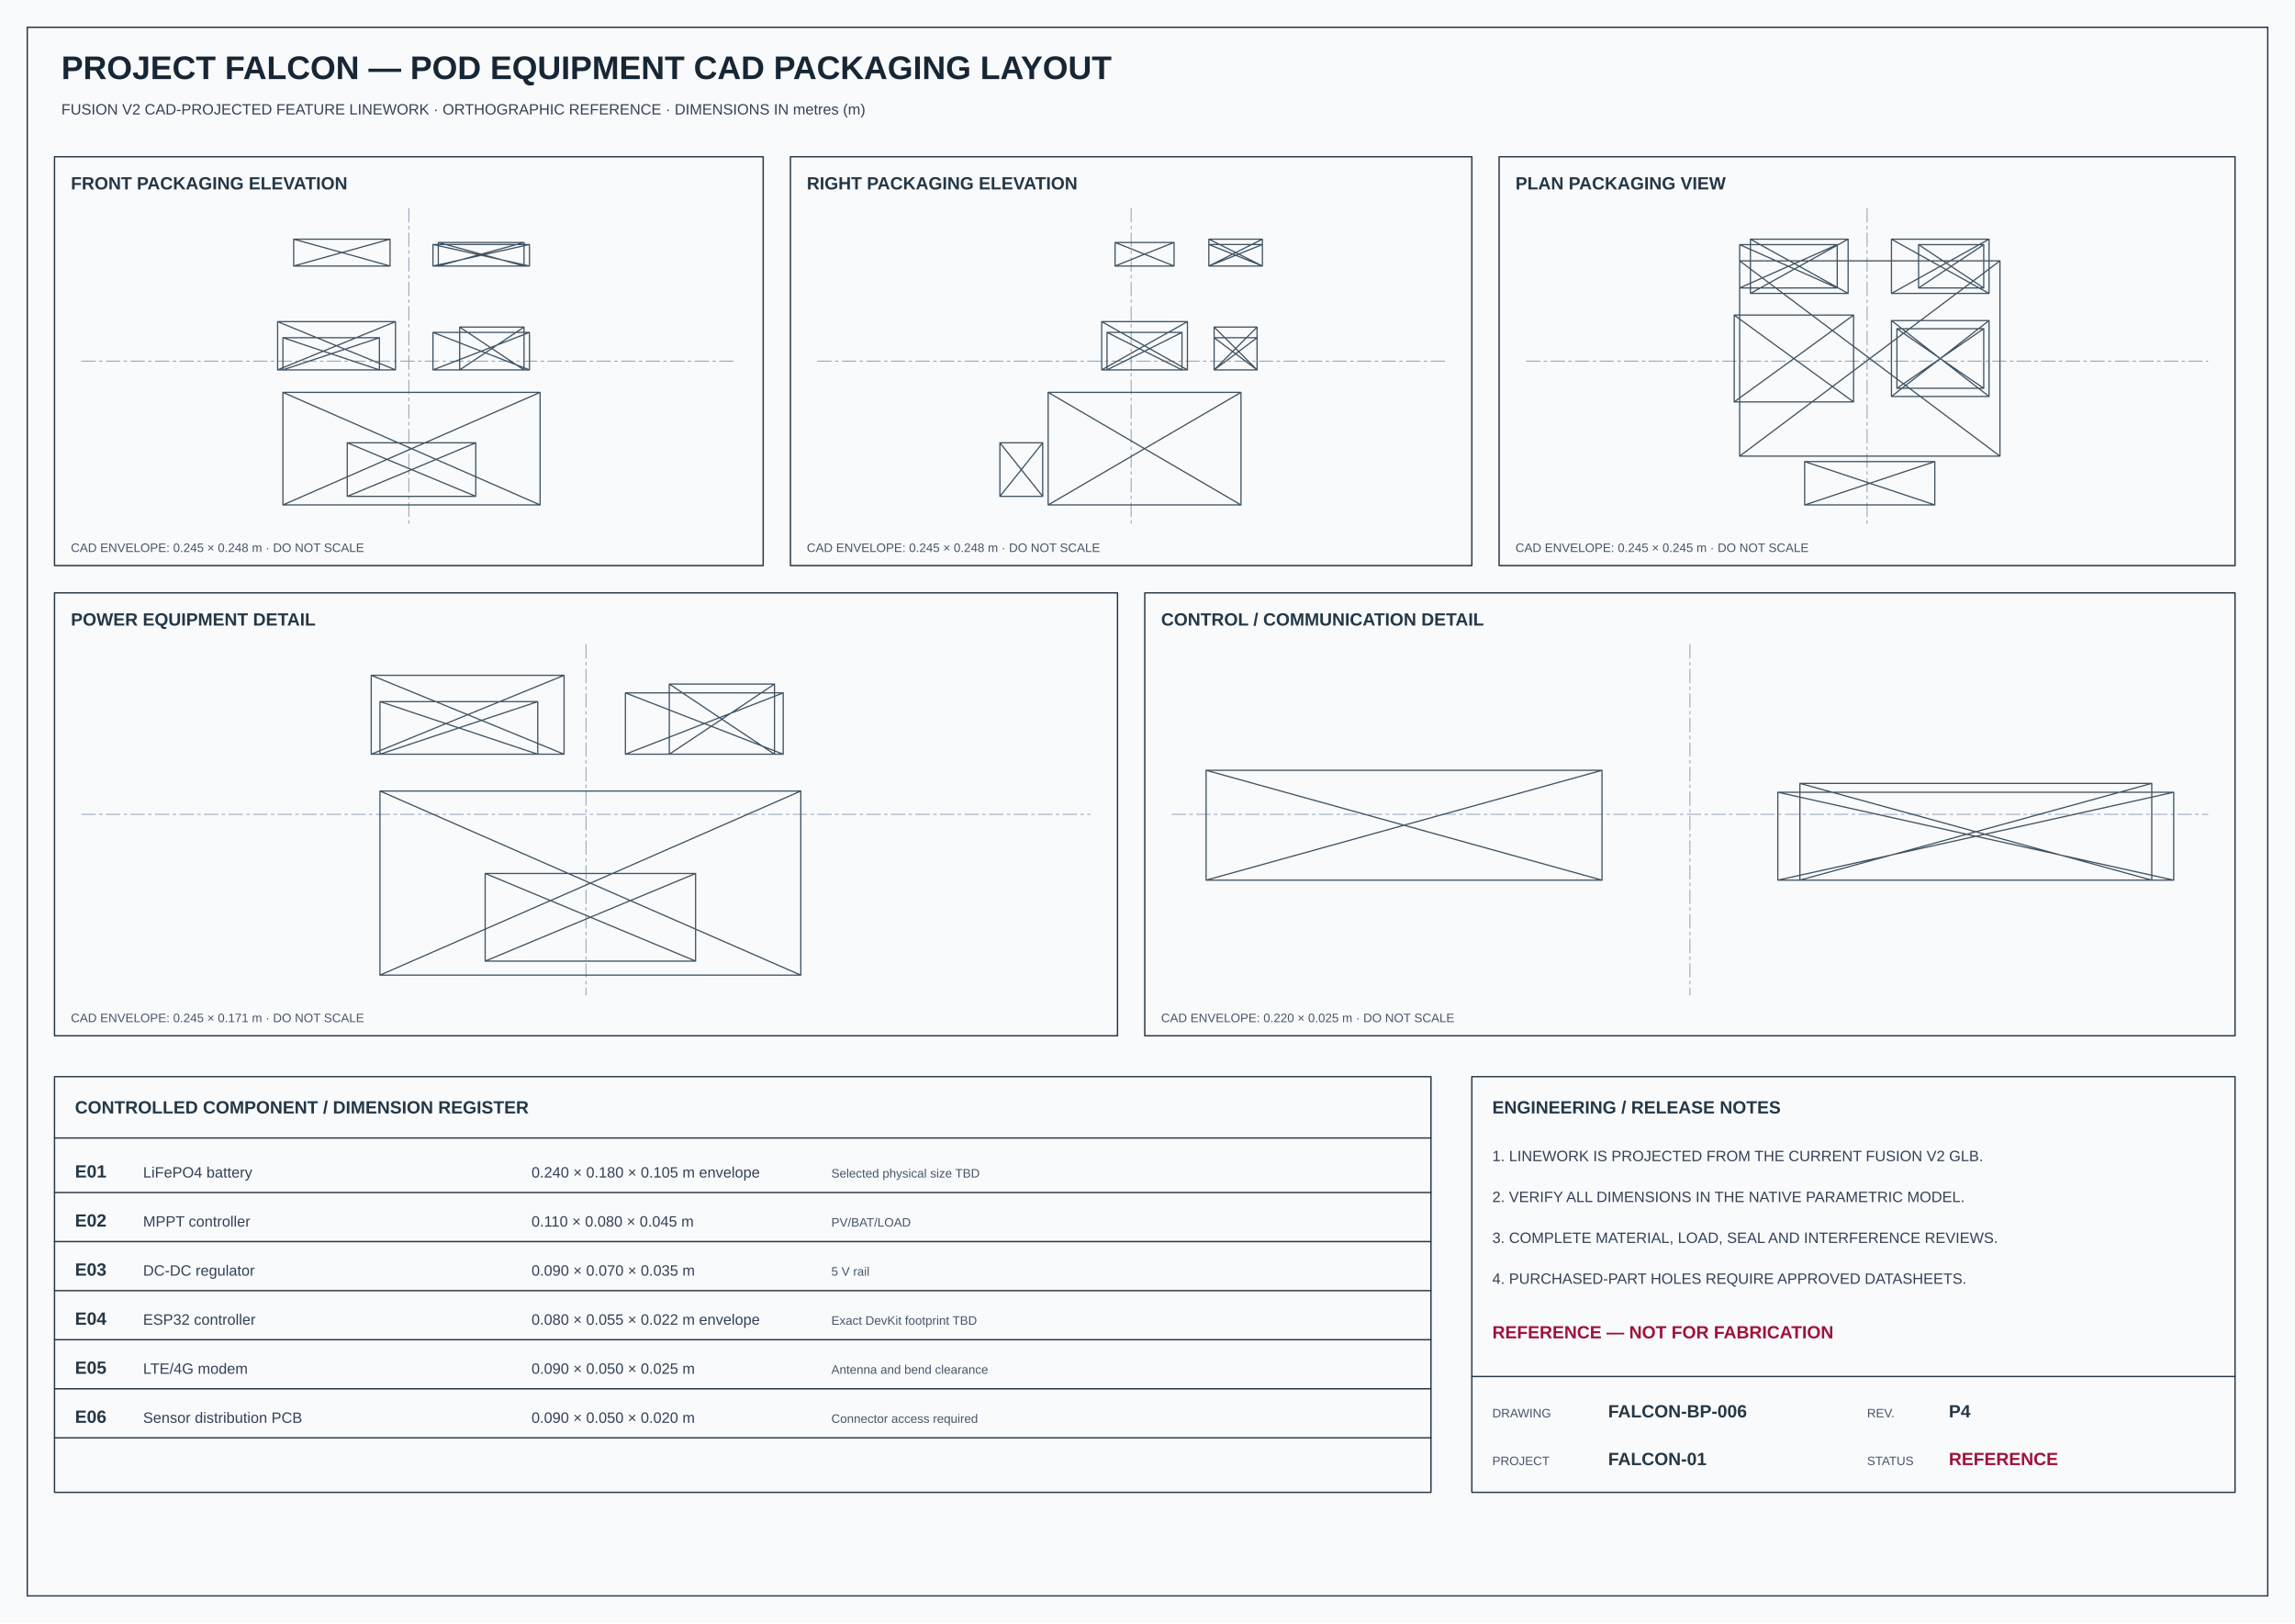
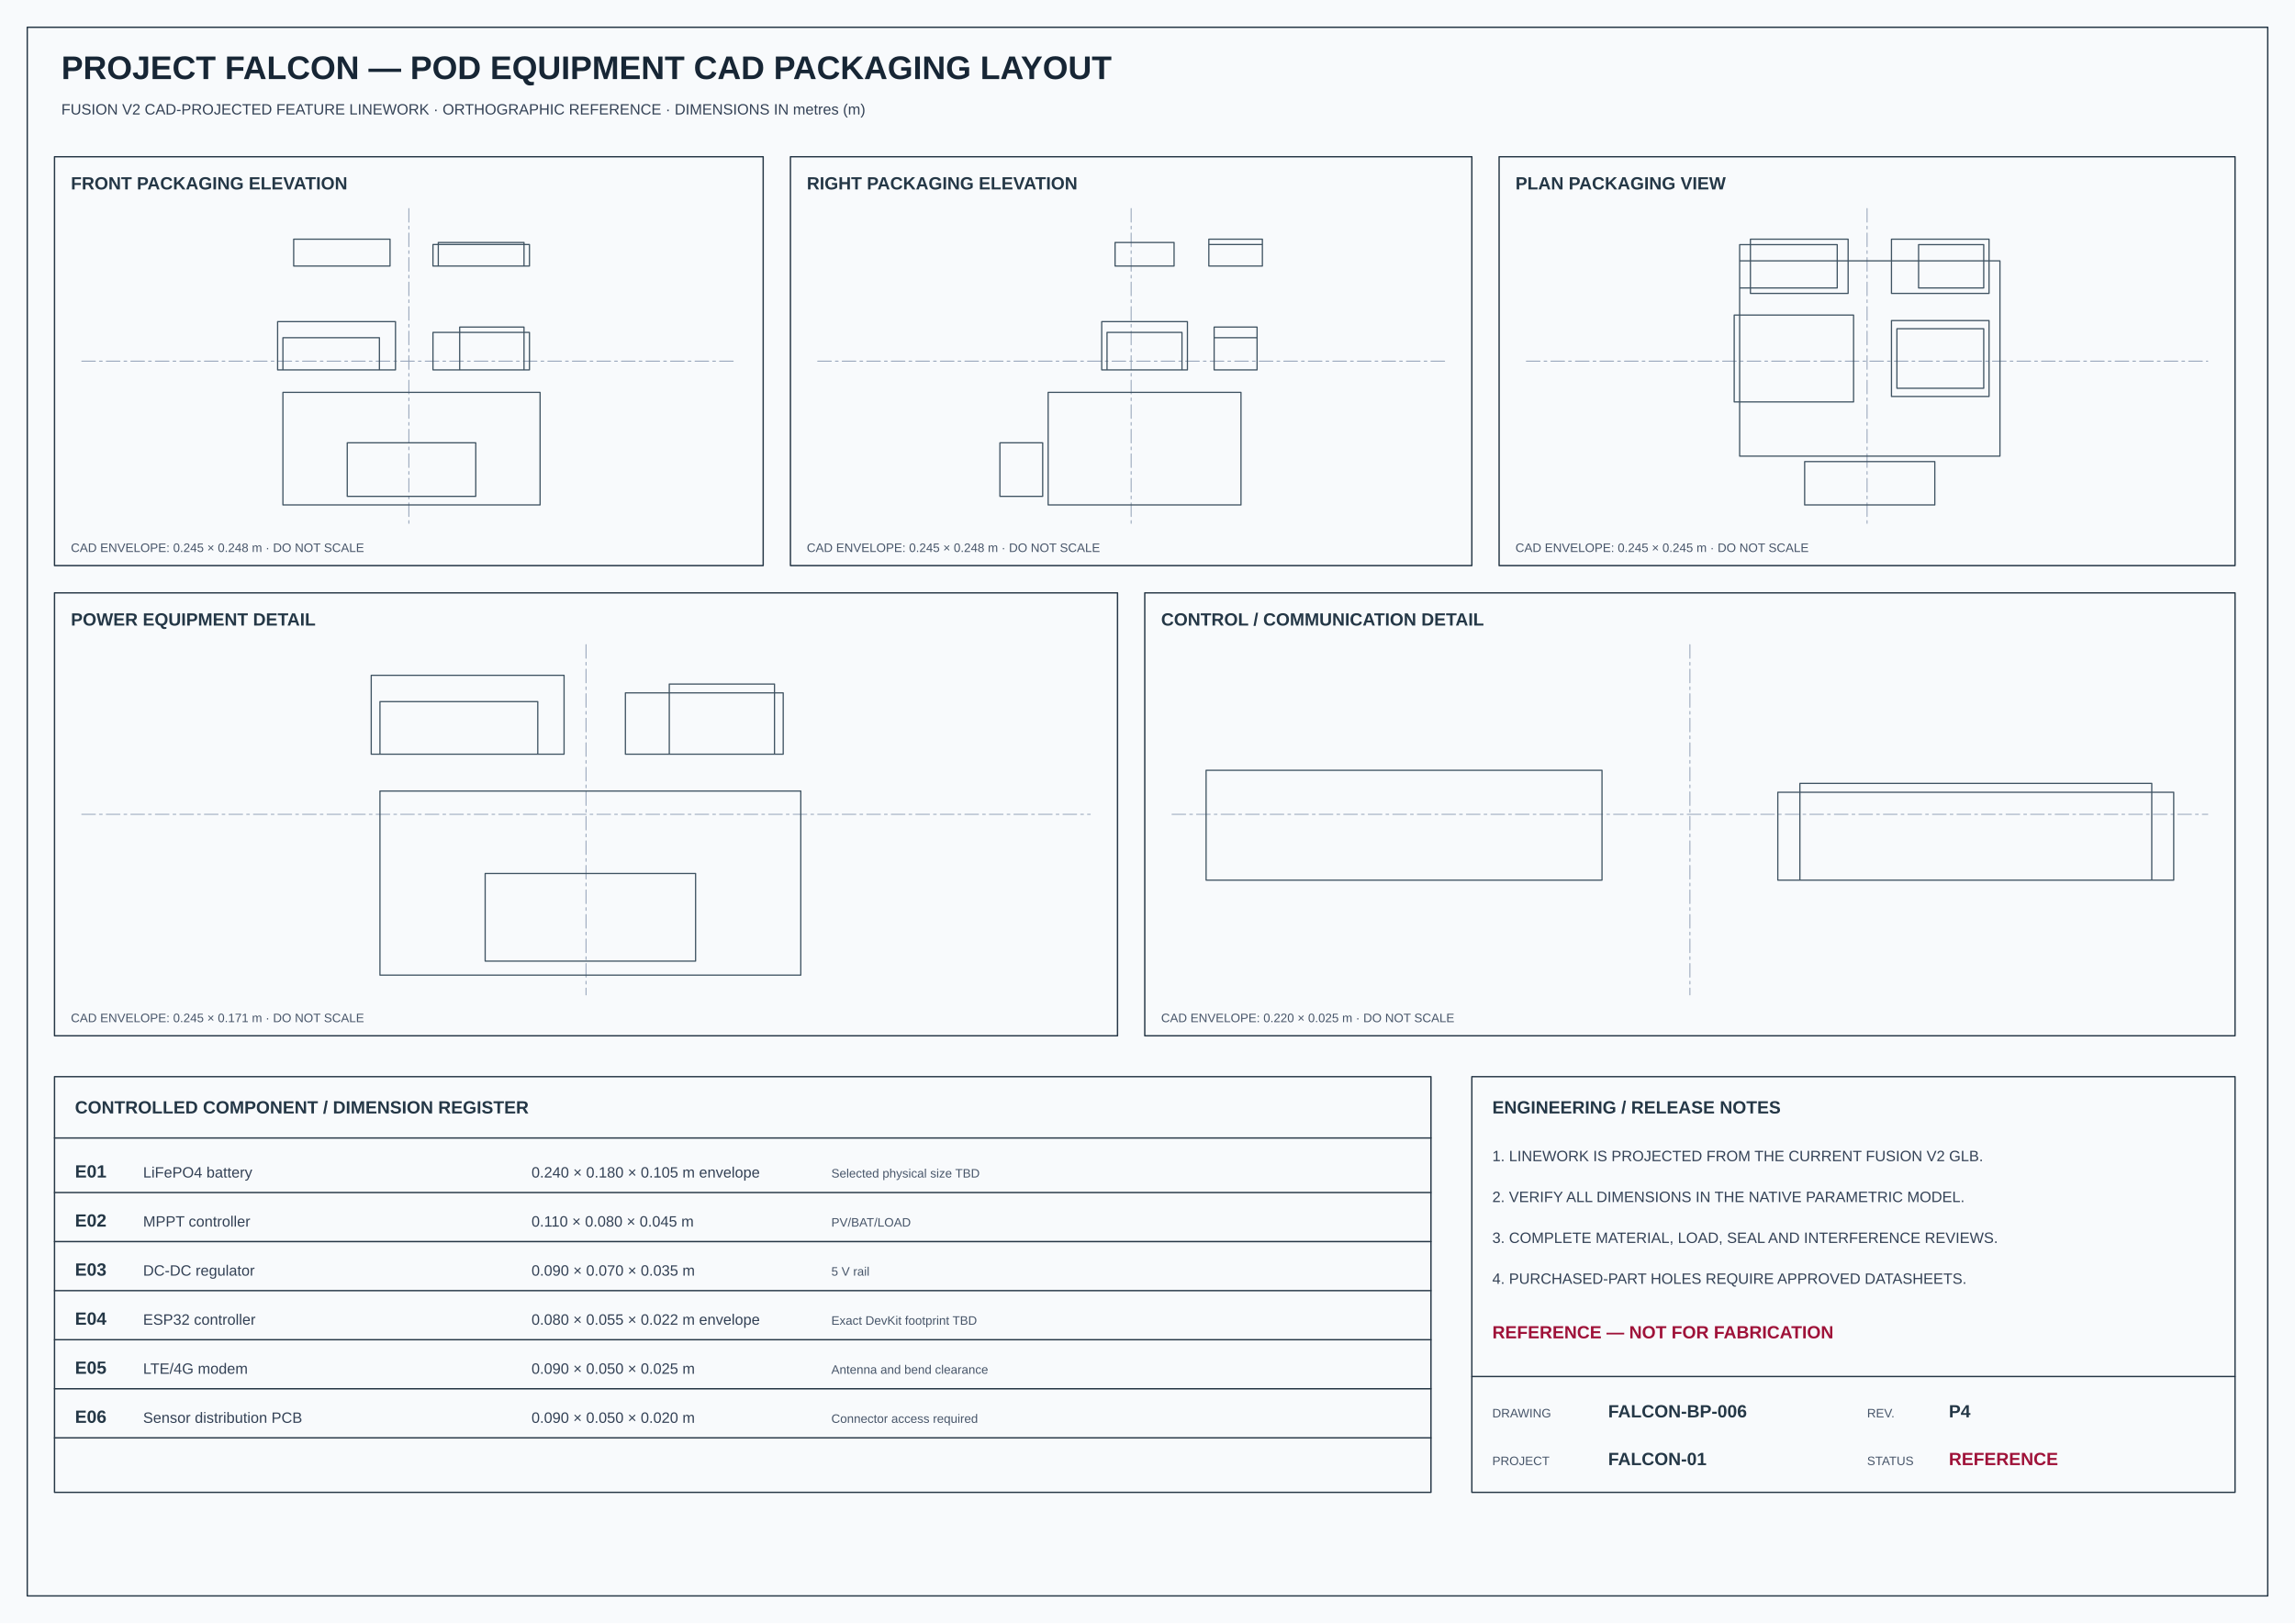
<svg xmlns="http://www.w3.org/2000/svg" width="1684" height="1191" viewBox="0 0 1684 1191">
  <defs>
    <style>svg{shape-rendering:geometricPrecision}path,line,polyline,polygon,rect,circle,ellipse{vector-effect:non-scaling-stroke;stroke-linejoin:round;stroke-linecap:round}.b{fill:none;stroke:#263746;stroke-width:1}.o{fill:none;stroke:#3f5362;stroke-width:.9}.c{fill:none;stroke:#94a3b8;stroke-width:.7;stroke-dasharray:10 3 2 3}.d{fill:none;stroke:#475569;stroke-width:.9}.title{font-family:Arial,sans-serif;font-size:24px;font-weight:700;fill:#172635}.h{font-family:Arial,sans-serif;font-size:13px;font-weight:700;fill:#243746}.t{font-family:Arial,sans-serif;font-size:11px;fill:#334155}.s{font-family:Arial,sans-serif;font-size:9px;fill:#475569}.w{font-family:Arial,sans-serif;font-size:13px;font-weight:700;fill:#9f1239}</style>
    <marker id="cadarr" markerWidth="8" markerHeight="8" refX="4" refY="4" orient="auto">
      <path d="M8 4 0 0v8z" fill="#475569" />
    </marker>
  </defs>
  <rect width="1684" height="1191" fill="#f8fafc" />
  <rect x="20" y="20" width="1644" height="1151" class="b" />
  <text x="45" y="58" class="title">PROJECT FALCON — POD EQUIPMENT CAD PACKAGING LAYOUT</text>
  <text x="45" y="84" class="t">FUSION V2 CAD-PROJECTED FEATURE LINEWORK · ORTHOGRAPHIC REFERENCE · DIMENSIONS IN metres (m)</text>
  <rect x="40" y="115" width="520" height="300" class="b" />
  <text x="52" y="139" class="h">FRONT PACKAGING ELEVATION</text>
  <line x1="300.0" y1="153" x2="300.0" y2="385" class="c" />
  <line x1="60" y1="265.0" x2="540" y2="265.0" class="c" />
-   <path d="M396.3 370.5L302.0 370.5 M396.3 370.5L207.6 370.5 M302.0 370.5L207.6 370.5 M396.3 287.9L302.0 287.9 M396.3 287.9L207.6 287.9 M302.0 287.9L207.6 287.9 M207.6 287.9L207.6 329.2 M207.6 329.2L207.6 370.5 M207.6 287.9L207.6 370.5 M207.6 287.9L302.0 329.2 M396.3 287.9L302.0 329.2 M302.0 329.2L396.3 370.5 M396.3 287.9L396.3 370.5 M302.0 329.2L207.6 370.5 M396.3 287.9L396.3 329.2 M396.3 329.2L396.3 370.5 M349.1 364.2L302.0 364.2 M302.0 364.2L254.8 364.2 M254.8 364.2L349.1 364.2 M349.1 324.9L302.0 324.9 M302.0 324.9L254.8 324.9 M254.8 324.9L349.1 324.9 M254.8 324.9L254.8 344.6 M254.8 344.6L254.8 364.2 M254.8 324.9L254.8 364.2 M254.8 324.9L302.0 344.6 M349.1 324.9L302.0 344.6 M302.0 344.6L349.1 364.2 M349.1 324.9L349.1 364.2 M302.0 344.6L254.8 364.2 M349.1 324.9L349.1 344.6 M349.1 344.6L349.1 364.2 M290.2 271.4L246.9 271.4 M290.2 271.4L203.7 271.4 M246.9 271.4L203.7 271.4 M290.2 236.0L246.9 236.0 M246.9 236.0L203.7 236.0 M203.7 236.0L290.2 236.0 M203.7 236.0L203.7 253.7 M203.7 253.7L203.7 271.4 M203.7 236.0L203.7 271.4 M203.7 236.0L246.9 253.7 M290.2 236.0L246.9 253.7 M246.9 253.7L290.2 271.4 M290.2 236.0L290.2 271.4 M246.9 253.7L203.7 271.4 M290.2 236.0L290.2 253.7 M290.2 253.7L290.2 271.4 M388.5 271.4L353.1 271.4 M388.5 271.4L317.7 271.4 M353.1 271.4L317.7 271.4 M388.5 243.9L353.1 243.9 M353.1 243.9L317.7 243.9 M317.7 243.9L388.5 243.9 M317.7 243.9L317.7 257.7 M317.7 257.7L317.7 271.4 M317.7 243.9L317.7 271.4 M317.7 243.9L353.1 257.7 M388.5 243.9L353.1 257.7 M353.1 257.7L317.7 271.4 M353.1 257.7L388.5 271.4 M388.5 243.9L388.5 271.4 M388.5 243.9L388.5 257.7 M388.5 257.7L388.5 271.4 M278.4 271.4L243.0 271.4 M278.4 271.4L207.6 271.4 M243.0 271.4L207.6 271.4 M278.4 247.8L243.0 247.8 M243.0 247.8L207.6 247.8 M207.6 247.8L278.4 247.8 M207.6 247.8L207.6 259.6 M207.6 259.6L207.6 271.4 M207.6 247.8L207.6 271.4 M207.6 247.8L243.0 259.6 M278.4 247.8L243.0 259.6 M243.0 259.6L278.4 271.4 M278.4 247.8L278.4 271.4 M243.0 259.6L207.6 271.4 M278.4 247.8L278.4 259.6 M278.4 259.6L278.4 271.4 M384.5 271.4L360.9 271.4 M384.5 271.4L337.3 271.4 M360.9 271.4L337.3 271.4 M384.5 240.0L360.9 240.0 M360.9 240.0L337.3 240.0 M337.3 240.0L384.5 240.0 M337.3 240.0L337.3 255.7 M337.3 255.7L337.3 271.4 M337.3 240.0L337.3 271.4 M337.3 240.0L360.9 255.7 M384.5 240.0L360.9 255.7 M360.9 255.7L337.3 271.4 M360.9 255.7L384.5 271.4 M384.5 240.0L384.5 271.4 M384.5 240.0L384.5 255.7 M384.5 255.7L384.5 271.4 M384.5 195.2L353.1 195.2 M384.5 195.2L321.6 195.2 M353.1 195.2L321.6 195.2 M384.5 177.9L353.1 177.9 M353.1 177.9L321.6 177.9 M321.6 177.9L384.5 177.9 M321.6 177.9L321.6 186.5 M321.6 186.5L321.6 195.2 M321.6 177.9L321.6 195.2 M321.6 177.9L353.1 186.5 M384.5 177.9L353.1 186.5 M353.1 186.5L384.5 195.2 M384.5 177.9L384.5 195.2 M353.1 186.5L321.6 195.2 M384.5 177.9L384.5 186.5 M384.5 186.5L384.5 195.2 M286.2 195.2L250.9 195.2 M286.2 195.2L215.5 195.2 M250.9 195.2L215.5 195.2 M286.2 175.5L250.9 175.5 M286.2 175.5L215.5 175.5 M250.9 175.5L215.5 175.5 M215.5 175.5L215.5 185.3 M215.5 185.3L215.5 195.2 M215.5 175.5L215.5 195.2 M215.5 175.5L250.9 185.3 M286.2 175.5L250.9 185.3 M250.9 185.3L215.5 195.2 M250.9 185.3L286.2 195.2 M286.2 175.5L286.2 195.2 M286.2 175.5L286.2 185.3 M286.2 185.3L286.2 195.2 M388.5 179.4L353.1 179.4 M353.1 179.4L317.7 179.4 M317.7 179.4L388.5 179.4 M317.7 179.4L317.7 187.3 M317.7 187.3L317.7 195.2 M317.7 179.4L317.7 195.2 M317.7 179.4L353.1 187.3 M388.5 179.4L353.1 187.3 M353.1 187.3L317.7 195.2 M388.5 195.2L317.7 195.2 M353.1 187.3L388.5 195.2 M388.5 179.4L388.5 195.2 M388.5 179.4L388.5 187.3 M388.5 187.3L388.5 195.2 M388.5 195.2L353.1 195.2 M353.1 195.2L317.7 195.2" class="o" />
+   <path d="M396.3 370.5L302.0 370.5 M396.3 370.5L207.6 370.5 M302.0 370.5L207.6 370.5 M396.3 287.9L302.0 287.9 M396.3 287.9L207.6 287.9 M302.0 287.9L207.6 287.9 M207.6 287.9L207.6 329.2 M207.6 329.2L207.6 370.5 M207.6 287.9L207.6 370.5 M396.3 287.9L396.3 370.5 M396.3 287.9L396.3 329.2 M396.3 329.2L396.3 370.5 M349.1 364.2L302.0 364.2 M302.0 364.2L254.8 364.2 M254.8 364.2L349.1 364.2 M349.1 324.9L302.0 324.9 M302.0 324.9L254.8 324.9 M254.8 324.9L349.1 324.9 M254.8 324.9L254.8 344.6 M254.8 344.6L254.8 364.2 M254.8 324.9L254.8 364.2 M349.1 324.9L349.1 364.2 M349.1 324.9L349.1 344.6 M349.1 344.6L349.1 364.2 M290.2 271.4L246.9 271.4 M290.2 271.4L203.7 271.4 M246.9 271.4L203.7 271.4 M290.2 236.0L246.9 236.0 M246.9 236.0L203.7 236.0 M203.7 236.0L290.2 236.0 M203.7 236.0L203.7 253.7 M203.7 253.7L203.7 271.4 M203.7 236.0L203.7 271.4 M290.2 236.0L290.2 271.4 M290.2 236.0L290.2 253.7 M290.2 253.7L290.2 271.4 M388.5 271.4L353.1 271.4 M388.5 271.4L317.7 271.4 M353.1 271.4L317.7 271.4 M388.5 243.9L353.1 243.9 M353.1 243.9L317.7 243.9 M317.7 243.9L388.5 243.9 M317.7 243.9L317.7 257.7 M317.7 257.7L317.7 271.4 M317.7 243.9L317.7 271.4 M388.5 243.9L388.5 271.4 M388.5 243.9L388.5 257.7 M388.5 257.7L388.5 271.4 M278.4 271.4L243.0 271.4 M278.4 271.4L207.6 271.4 M243.0 271.4L207.6 271.4 M278.4 247.8L243.0 247.8 M243.0 247.8L207.6 247.8 M207.6 247.8L278.4 247.8 M207.6 247.8L207.6 259.6 M207.6 259.6L207.6 271.4 M207.6 247.8L207.6 271.4 M278.4 247.8L278.4 271.4 M278.4 247.8L278.4 259.6 M278.4 259.6L278.4 271.4 M384.5 271.4L360.9 271.4 M384.5 271.4L337.3 271.4 M360.9 271.4L337.3 271.4 M384.5 240.0L360.9 240.0 M360.9 240.0L337.3 240.0 M337.3 240.0L384.5 240.0 M337.3 240.0L337.3 255.7 M337.3 255.7L337.3 271.4 M337.3 240.0L337.3 271.4 M384.5 240.0L384.5 271.4 M384.5 240.0L384.5 255.7 M384.5 255.7L384.5 271.4 M384.5 195.2L353.1 195.2 M384.5 195.2L321.6 195.2 M353.1 195.2L321.6 195.2 M384.5 177.9L353.1 177.9 M353.1 177.9L321.6 177.9 M321.6 177.9L384.5 177.9 M321.6 177.9L321.6 186.5 M321.6 186.5L321.6 195.2 M321.6 177.9L321.6 195.2 M384.5 177.9L384.5 195.2 M384.5 177.9L384.5 186.5 M384.5 186.5L384.5 195.2 M286.2 195.2L250.9 195.2 M286.2 195.2L215.5 195.2 M250.9 195.2L215.5 195.2 M286.2 175.5L250.9 175.5 M286.2 175.5L215.5 175.5 M250.9 175.5L215.5 175.5 M215.5 175.5L215.5 185.3 M215.5 185.3L215.5 195.2 M215.5 175.5L215.5 195.2 M286.2 175.5L286.2 195.2 M286.2 175.5L286.2 185.3 M286.2 185.3L286.2 195.2 M388.5 179.4L353.1 179.4 M353.1 179.4L317.7 179.4 M317.7 179.4L388.5 179.4 M317.7 179.4L317.7 187.3 M317.7 187.3L317.7 195.2 M317.7 179.4L317.7 195.2 M388.5 195.2L317.7 195.2 M388.5 179.4L388.5 195.2 M388.5 179.4L388.5 187.3 M388.5 187.3L388.5 195.2 M388.5 195.2L353.1 195.2 M353.1 195.2L317.7 195.2" class="o" />
  <text x="52" y="405" class="s">CAD ENVELOPE: 0.245 × 0.248 m · DO NOT SCALE</text>
  <rect x="580" y="115" width="500" height="300" class="b" />
  <text x="592" y="139" class="h">RIGHT PACKAGING ELEVATION</text>
  <line x1="830.0" y1="153" x2="830.0" y2="385" class="c" />
  <line x1="600" y1="265.0" x2="1060" y2="265.0" class="c" />
-   <path d="M769.1 370.5L910.6 370.5 M839.8 370.5L769.1 370.5 M839.8 370.5L910.6 370.5 M910.6 287.9L769.1 287.9 M839.8 287.9L910.6 287.9 M839.8 287.9L769.1 287.9 M910.6 287.9L839.8 329.2 M769.1 287.9L839.8 329.2 M839.8 329.2L769.1 370.5 M769.1 287.9L769.1 370.5 M839.8 329.2L910.6 370.5 M910.6 287.9L910.6 370.5 M769.1 287.9L769.1 329.2 M769.1 329.2L769.1 370.5 M910.6 287.9L910.6 329.2 M910.6 329.2L910.6 370.5 M765.1 364.2L733.7 364.2 M749.4 364.2L733.7 364.2 M749.4 364.2L765.1 364.2 M765.1 324.9L733.7 324.9 M749.4 324.9L765.1 324.9 M749.4 324.9L733.7 324.9 M765.1 324.9L749.4 344.6 M733.7 324.9L749.4 344.6 M749.4 344.6L765.1 364.2 M749.4 344.6L733.7 364.2 M733.7 324.9L733.7 364.2 M765.1 324.9L765.1 364.2 M733.7 324.9L733.7 344.6 M733.7 344.6L733.7 364.2 M765.1 324.9L765.1 344.6 M765.1 344.6L765.1 364.2 M808.4 271.4L871.3 271.4 M839.8 271.4L808.4 271.4 M839.8 271.4L871.3 271.4 M871.3 236.0L808.4 236.0 M839.8 236.0L871.3 236.0 M839.8 236.0L808.4 236.0 M871.3 236.0L839.8 253.7 M808.4 236.0L839.8 253.7 M839.8 253.7L871.3 271.4 M839.8 253.7L808.4 271.4 M808.4 236.0L808.4 271.4 M871.3 236.0L871.3 271.4 M808.4 236.0L808.4 253.7 M808.4 253.7L808.4 271.4 M871.3 236.0L871.3 253.7 M871.3 253.7L871.3 271.4 M812.3 271.4L867.3 271.4 M839.8 271.4L812.3 271.4 M839.8 271.4L867.3 271.4 M867.3 243.9L812.3 243.9 M839.8 243.9L867.3 243.9 M839.8 243.9L812.3 243.9 M867.3 243.9L839.8 257.7 M812.3 243.9L839.8 257.7 M839.8 257.7L812.3 271.4 M812.3 243.9L812.3 271.4 M839.8 257.7L867.3 271.4 M867.3 243.9L867.3 271.4 M812.3 243.9L812.3 257.7 M812.3 257.7L812.3 271.4 M867.3 243.9L867.3 257.7 M867.3 257.7L867.3 271.4 M890.9 271.4L922.4 271.4 M906.7 271.4L890.9 271.4 M906.7 271.4L922.4 271.4 M922.4 247.8L890.9 247.8 M906.7 247.8L922.4 247.8 M906.7 247.8L890.9 247.8 M922.4 247.8L906.7 259.6 M890.9 247.8L906.7 259.6 M906.7 259.6L922.4 271.4 M906.7 259.6L890.9 271.4 M890.9 247.8L890.9 271.4 M922.4 247.8L922.4 271.4 M890.9 247.8L890.9 259.6 M890.9 259.6L890.9 271.4 M922.4 247.8L922.4 259.6 M922.4 259.6L922.4 271.4 M922.4 240.0L890.9 240.0 M906.7 240.0L922.4 240.0 M906.7 240.0L890.9 240.0 M922.4 240.0L906.7 255.7 M890.9 240.0L906.7 255.7 M906.7 255.7L922.4 271.4 M906.7 255.7L890.9 271.4 M890.9 240.0L890.9 271.4 M922.4 240.0L922.4 271.4 M890.9 240.0L890.9 255.7 M890.9 255.7L890.9 271.4 M922.4 240.0L922.4 255.7 M922.4 255.7L922.4 271.4 M818.2 195.2L861.5 195.2 M839.8 195.2L818.2 195.2 M839.8 195.2L861.5 195.2 M861.5 177.9L818.2 177.9 M839.8 177.9L861.5 177.9 M839.8 177.9L818.2 177.9 M861.5 177.9L839.8 186.5 M818.2 177.9L839.8 186.5 M839.8 186.5L861.5 195.2 M839.8 186.5L818.2 195.2 M818.2 177.9L818.2 195.2 M861.5 177.9L861.5 195.2 M818.2 177.9L818.2 186.5 M818.2 186.5L818.2 195.2 M861.5 177.9L861.5 186.5 M861.5 186.5L861.5 195.2 M887.0 195.2L926.3 195.2 M906.7 195.2L887.0 195.2 M906.7 195.2L926.3 195.2 M926.3 175.5L887.0 175.5 M906.7 175.5L926.3 175.5 M906.7 175.5L887.0 175.5 M926.3 175.5L906.7 185.3 M887.0 175.5L906.7 185.3 M906.7 185.3L926.3 195.2 M906.7 185.3L887.0 195.2 M887.0 175.5L887.0 195.2 M926.3 175.5L926.3 195.2 M887.0 175.5L887.0 185.3 M887.0 185.3L887.0 195.2 M926.3 175.5L926.3 185.3 M926.3 185.3L926.3 195.2 M926.3 179.4L887.0 179.4 M906.7 179.4L926.3 179.4 M906.7 179.4L887.0 179.4 M926.3 179.4L906.7 187.3 M887.0 179.4L906.7 187.3 M906.7 187.3L887.0 195.2 M887.0 179.4L887.0 195.2 M906.7 187.3L926.3 195.2 M926.3 179.4L926.3 195.2 M887.0 179.4L887.0 187.3 M887.0 187.3L887.0 195.2 M926.3 179.4L926.3 187.3 M926.3 187.3L926.3 195.2" class="o" />
+   <path d="M769.1 370.5L910.6 370.5 M839.8 370.5L769.1 370.5 M839.8 370.5L910.6 370.5 M910.6 287.9L769.1 287.9 M839.8 287.9L910.6 287.9 M839.8 287.9L769.1 287.9 M769.1 287.9L769.1 370.5 M910.6 287.9L910.6 370.5 M769.1 287.9L769.1 329.2 M769.1 329.2L769.1 370.5 M910.6 287.9L910.6 329.2 M910.6 329.2L910.6 370.5 M765.1 364.2L733.7 364.2 M749.4 364.2L733.7 364.2 M749.4 364.2L765.1 364.2 M765.1 324.9L733.7 324.9 M749.4 324.9L765.1 324.9 M749.4 324.9L733.7 324.9 M733.7 324.9L733.7 364.2 M765.1 324.9L765.1 364.2 M733.7 324.9L733.7 344.6 M733.7 344.6L733.7 364.2 M765.1 324.9L765.1 344.6 M765.1 344.6L765.1 364.2 M808.4 271.4L871.3 271.4 M839.8 271.4L808.4 271.4 M839.8 271.4L871.3 271.4 M871.3 236.0L808.4 236.0 M839.8 236.0L871.3 236.0 M839.8 236.0L808.4 236.0 M808.4 236.0L808.4 271.4 M871.3 236.0L871.3 271.4 M808.4 236.0L808.4 253.7 M808.4 253.7L808.4 271.4 M871.3 236.0L871.3 253.7 M871.3 253.7L871.3 271.4 M812.3 271.4L867.3 271.4 M839.8 271.4L812.3 271.4 M839.8 271.4L867.3 271.4 M867.3 243.9L812.3 243.9 M839.8 243.9L867.3 243.9 M839.8 243.9L812.3 243.9 M812.3 243.9L812.3 271.4 M867.3 243.9L867.3 271.4 M812.3 243.9L812.3 257.7 M812.3 257.7L812.3 271.4 M867.3 243.9L867.3 257.7 M867.3 257.7L867.3 271.4 M890.9 271.4L922.4 271.4 M906.7 271.4L890.9 271.4 M906.7 271.4L922.4 271.4 M922.4 247.8L890.9 247.8 M906.7 247.8L922.4 247.8 M906.7 247.8L890.9 247.8 M890.9 247.8L890.9 271.4 M922.4 247.8L922.4 271.4 M890.9 247.8L890.9 259.6 M890.9 259.6L890.9 271.4 M922.4 247.8L922.4 259.6 M922.4 259.6L922.4 271.4 M922.4 240.0L890.9 240.0 M906.7 240.0L922.4 240.0 M906.7 240.0L890.9 240.0 M890.9 240.0L890.9 271.4 M922.4 240.0L922.4 271.4 M890.9 240.0L890.9 255.7 M890.9 255.7L890.9 271.4 M922.4 240.0L922.4 255.7 M922.4 255.7L922.4 271.4 M818.2 195.2L861.5 195.2 M839.8 195.2L818.2 195.2 M839.8 195.2L861.5 195.2 M861.5 177.9L818.2 177.9 M839.8 177.9L861.5 177.9 M839.8 177.9L818.2 177.9 M818.2 177.9L818.2 195.2 M861.5 177.9L861.5 195.2 M818.2 177.9L818.2 186.5 M818.2 186.5L818.2 195.2 M861.5 177.9L861.5 186.5 M861.5 186.5L861.5 195.2 M887.0 195.2L926.3 195.2 M906.7 195.2L887.0 195.2 M906.7 195.2L926.3 195.2 M926.3 175.5L887.0 175.5 M906.7 175.5L926.3 175.5 M906.7 175.5L887.0 175.5 M887.0 175.5L887.0 195.2 M926.3 175.5L926.3 195.2 M887.0 175.5L887.0 185.3 M887.0 185.3L887.0 195.2 M926.3 175.5L926.3 185.3 M926.3 185.3L926.3 195.2 M926.3 179.4L887.0 179.4 M906.7 179.4L926.3 179.4 M906.7 179.4L887.0 179.4 M887.0 179.4L887.0 195.2 M926.3 179.4L926.3 195.2 M887.0 179.4L887.0 187.3 M887.0 187.3L887.0 195.2 M926.3 179.4L926.3 187.3 M926.3 187.3L926.3 195.2" class="o" />
  <text x="592" y="405" class="s">CAD ENVELOPE: 0.245 × 0.248 m · DO NOT SCALE</text>
  <rect x="1100" y="115" width="540" height="300" class="b" />
  <text x="1112" y="139" class="h">PLAN PACKAGING VIEW</text>
  <line x1="1370.0" y1="153" x2="1370.0" y2="385" class="c" />
  <line x1="1120" y1="265.0" x2="1620" y2="265.0" class="c" />
-   <path d="M1467.5 191.4L1467.5 334.7 M1467.5 334.7L1372.0 263.1 M1467.5 191.4L1372.0 263.1 M1467.5 334.7L1276.5 334.7 M1372.0 263.1L1276.5 334.7 M1467.5 191.4L1276.5 191.4 M1372.0 263.1L1276.5 191.4 M1276.5 334.7L1276.5 191.4 M1276.5 263.1L1276.5 191.4 M1276.5 263.1L1276.5 334.7 M1372.0 334.7L1276.5 334.7 M1372.0 334.7L1467.5 334.7 M1467.5 263.1L1467.5 334.7 M1467.5 263.1L1467.5 191.4 M1372.0 191.4L1467.5 191.4 M1372.0 191.4L1276.5 191.4 M1419.7 338.7L1419.7 370.5 M1419.7 370.5L1372.0 354.6 M1419.7 338.7L1372.0 354.6 M1372.0 354.6L1324.2 338.7 M1324.2 338.7L1419.7 338.7 M1372.0 354.6L1324.2 370.5 M1324.2 338.7L1324.2 370.5 M1419.7 370.5L1324.2 370.5 M1324.2 354.6L1324.2 338.7 M1324.2 354.6L1324.2 370.5 M1372.0 370.5L1324.2 370.5 M1372.0 370.5L1419.7 370.5 M1419.7 354.6L1419.7 370.5 M1419.7 354.6L1419.7 338.7 M1372.0 338.7L1419.7 338.7 M1372.0 338.7L1324.2 338.7 M1360.1 294.9L1360.1 231.2 M1360.1 294.9L1316.3 263.1 M1360.1 231.2L1316.3 263.1 M1360.1 294.9L1272.5 294.9 M1316.3 263.1L1272.5 294.9 M1316.3 263.1L1272.5 231.2 M1272.5 294.9L1272.5 231.2 M1360.1 231.2L1272.5 231.2 M1272.5 263.1L1272.5 231.2 M1272.5 263.1L1272.5 294.9 M1316.3 294.9L1272.5 294.9 M1316.3 294.9L1360.1 294.9 M1360.1 263.1L1360.1 294.9 M1360.1 263.1L1360.1 231.2 M1316.3 231.2L1360.1 231.2 M1316.3 231.2L1272.5 231.2 M1459.5 290.9L1459.5 235.2 M1459.5 290.9L1423.7 263.1 M1459.5 235.2L1423.7 263.1 M1387.9 290.9L1459.5 290.9 M1423.7 263.1L1387.9 290.9 M1423.7 263.1L1387.9 235.2 M1387.9 290.9L1387.9 235.2 M1459.5 235.2L1387.9 235.2 M1387.9 263.1L1387.9 235.2 M1387.9 263.1L1387.9 290.9 M1423.7 290.9L1387.9 290.9 M1423.7 290.9L1459.5 290.9 M1459.5 263.1L1459.5 290.9 M1459.5 263.1L1459.5 235.2 M1423.7 235.2L1459.5 235.2 M1423.7 235.2L1387.9 235.2 M1348.1 179.5L1348.1 211.3 M1348.1 211.3L1312.3 195.4 M1348.1 179.5L1312.3 195.4 M1348.1 211.3L1276.5 211.3 M1312.3 195.4L1276.5 211.3 M1312.3 195.4L1276.5 179.5 M1276.5 211.3L1276.5 179.5 M1348.1 179.5L1276.5 179.5 M1276.5 195.4L1276.5 179.5 M1276.5 195.4L1276.5 211.3 M1312.3 211.3L1276.5 211.3 M1312.3 211.3L1348.1 211.3 M1348.1 195.4L1348.1 211.3 M1348.1 195.4L1348.1 179.5 M1312.3 179.5L1348.1 179.5 M1312.3 179.5L1276.5 179.5 M1455.6 211.3L1455.6 179.5 M1455.6 211.3L1431.7 195.4 M1455.6 179.5L1431.7 195.4 M1407.8 211.3L1455.6 211.3 M1431.7 195.4L1407.8 211.3 M1431.7 195.4L1407.8 179.5 M1407.8 211.3L1407.8 179.5 M1455.6 179.5L1407.8 179.5 M1407.8 195.4L1407.8 179.5 M1407.8 195.4L1407.8 211.3 M1431.7 211.3L1407.8 211.3 M1431.7 211.3L1455.6 211.3 M1455.6 195.4L1455.6 211.3 M1455.6 195.4L1455.6 179.5 M1431.7 179.5L1455.6 179.5 M1431.7 179.5L1407.8 179.5 M1455.6 241.2L1455.6 284.9 M1455.6 284.9L1423.7 263.1 M1455.6 241.2L1423.7 263.1 M1455.6 284.9L1391.9 284.9 M1423.7 263.1L1391.9 284.9 M1423.7 263.1L1391.9 241.2 M1391.9 284.9L1391.9 241.2 M1455.6 241.2L1391.9 241.2 M1391.9 263.1L1391.9 241.2 M1391.9 263.1L1391.9 284.9 M1423.7 284.9L1391.9 284.9 M1423.7 284.9L1455.6 284.9 M1455.6 263.1L1455.6 284.9 M1455.6 263.1L1455.6 241.2 M1423.7 241.2L1455.6 241.2 M1423.7 241.2L1391.9 241.2 M1356.1 215.3L1356.1 175.5 M1356.1 215.3L1320.3 195.4 M1356.1 175.5L1320.3 195.4 M1356.1 215.3L1284.4 215.3 M1320.3 195.4L1284.4 215.3 M1356.1 175.5L1284.4 175.5 M1320.3 195.4L1284.4 175.5 M1284.4 215.3L1284.4 175.5 M1284.4 195.4L1284.4 175.5 M1284.4 195.4L1284.4 215.3 M1320.3 215.3L1284.4 215.3 M1320.3 215.3L1356.1 215.3 M1356.1 195.4L1356.1 215.3 M1356.1 195.4L1356.1 175.5 M1320.3 175.5L1356.1 175.5 M1320.3 175.5L1284.4 175.5 M1459.5 175.5L1459.5 215.3 M1459.5 175.5L1423.7 195.4 M1459.5 215.3L1423.7 195.4 M1423.7 195.4L1387.9 215.3 M1459.5 215.3L1387.9 215.3 M1423.7 195.4L1387.9 175.5 M1387.9 215.3L1387.9 175.5 M1459.5 175.5L1387.9 175.5 M1387.9 195.4L1387.9 175.5 M1387.9 195.4L1387.9 215.3 M1423.7 215.3L1387.9 215.3 M1423.7 215.3L1459.5 215.3 M1459.5 195.4L1459.5 215.3 M1459.5 195.4L1459.5 175.5 M1423.7 175.5L1459.5 175.5 M1423.7 175.5L1387.9 175.5" class="o" />
+   <path d="M1467.5 191.4L1467.5 334.7 M1467.5 334.7L1276.5 334.7 M1467.5 191.4L1276.5 191.4 M1276.5 334.7L1276.5 191.4 M1276.5 263.1L1276.5 191.4 M1276.5 263.1L1276.5 334.7 M1372.0 334.7L1276.5 334.7 M1372.0 334.7L1467.5 334.7 M1467.5 263.1L1467.5 334.7 M1467.5 263.1L1467.5 191.4 M1372.0 191.4L1467.5 191.4 M1372.0 191.4L1276.5 191.4 M1419.7 338.7L1419.7 370.5 M1324.2 338.7L1419.7 338.7 M1324.2 338.7L1324.2 370.5 M1419.7 370.5L1324.2 370.5 M1324.2 354.6L1324.2 338.7 M1324.2 354.6L1324.2 370.5 M1372.0 370.5L1324.2 370.5 M1372.0 370.5L1419.7 370.5 M1419.7 354.6L1419.7 370.5 M1419.7 354.6L1419.7 338.7 M1372.0 338.7L1419.7 338.7 M1372.0 338.7L1324.2 338.7 M1360.1 294.9L1360.1 231.2 M1360.1 294.9L1272.5 294.9 M1272.5 294.9L1272.5 231.2 M1360.1 231.2L1272.5 231.2 M1272.5 263.1L1272.5 231.2 M1272.5 263.1L1272.5 294.9 M1316.3 294.9L1272.5 294.9 M1316.3 294.9L1360.1 294.9 M1360.1 263.1L1360.1 294.9 M1360.1 263.1L1360.1 231.2 M1316.3 231.2L1360.1 231.2 M1316.3 231.2L1272.5 231.2 M1459.5 290.9L1459.5 235.2 M1387.9 290.9L1459.5 290.9 M1387.9 290.9L1387.9 235.2 M1459.5 235.2L1387.9 235.2 M1387.9 263.1L1387.9 235.2 M1387.9 263.1L1387.9 290.9 M1423.7 290.9L1387.9 290.9 M1423.7 290.9L1459.5 290.9 M1459.5 263.1L1459.5 290.9 M1459.5 263.1L1459.5 235.2 M1423.7 235.2L1459.5 235.2 M1423.7 235.2L1387.9 235.2 M1348.1 179.5L1348.1 211.3 M1348.1 211.3L1276.5 211.3 M1276.5 211.3L1276.5 179.5 M1348.1 179.5L1276.5 179.5 M1276.5 195.4L1276.5 179.5 M1276.5 195.4L1276.5 211.3 M1312.3 211.3L1276.5 211.3 M1312.3 211.3L1348.1 211.3 M1348.1 195.4L1348.1 211.3 M1348.1 195.4L1348.1 179.5 M1312.3 179.5L1348.1 179.5 M1312.3 179.5L1276.5 179.5 M1455.6 211.3L1455.6 179.5 M1407.8 211.3L1455.6 211.3 M1407.8 211.3L1407.8 179.5 M1455.6 179.5L1407.8 179.5 M1407.8 195.4L1407.8 179.5 M1407.8 195.4L1407.8 211.3 M1431.7 211.3L1407.8 211.3 M1431.7 211.3L1455.6 211.3 M1455.6 195.4L1455.6 211.3 M1455.6 195.4L1455.6 179.5 M1431.7 179.5L1455.6 179.5 M1431.7 179.5L1407.8 179.5 M1455.6 241.2L1455.6 284.9 M1455.6 284.9L1391.9 284.9 M1391.9 284.9L1391.9 241.2 M1455.6 241.2L1391.9 241.2 M1391.9 263.1L1391.9 241.2 M1391.9 263.1L1391.9 284.9 M1423.7 284.9L1391.9 284.9 M1423.7 284.9L1455.6 284.9 M1455.6 263.1L1455.6 284.9 M1455.6 263.1L1455.6 241.2 M1423.7 241.2L1455.6 241.2 M1423.7 241.2L1391.9 241.2 M1356.1 215.3L1356.1 175.5 M1356.1 215.3L1284.4 215.3 M1356.1 175.5L1284.4 175.5 M1284.4 215.3L1284.4 175.5 M1284.4 195.4L1284.4 175.5 M1284.4 195.4L1284.4 215.3 M1320.3 215.3L1284.4 215.3 M1320.3 215.3L1356.1 215.3 M1356.1 195.4L1356.1 215.3 M1356.1 195.4L1356.1 175.5 M1320.3 175.5L1356.1 175.5 M1320.3 175.5L1284.4 175.5 M1459.5 175.5L1459.5 215.3 M1459.5 215.3L1387.9 215.3 M1387.9 215.3L1387.9 175.5 M1459.5 175.5L1387.9 175.5 M1387.9 195.4L1387.9 175.5 M1387.9 195.4L1387.9 215.3 M1423.7 215.3L1387.9 215.3 M1423.7 215.3L1459.5 215.3 M1459.5 195.4L1459.5 215.3 M1459.5 195.4L1459.5 175.5 M1423.7 175.5L1459.5 175.5 M1423.7 175.5L1387.9 175.5" class="o" />
  <text x="1112" y="405" class="s">CAD ENVELOPE: 0.245 × 0.245 m · DO NOT SCALE</text>
  <rect x="40" y="435" width="780" height="325" class="b" />
  <text x="52" y="459" class="h">POWER EQUIPMENT DETAIL</text>
  <line x1="430.0" y1="473" x2="430.0" y2="730" class="c" />
  <line x1="60" y1="597.5" x2="800" y2="597.5" class="c" />
-   <path d="M587.6 715.5L433.2 715.5 M587.6 715.5L278.8 715.5 M433.2 715.5L278.8 715.5 M587.6 580.4L433.2 580.4 M587.6 580.4L278.8 580.4 M433.2 580.4L278.8 580.4 M278.8 580.4L278.8 648.0 M278.8 648.0L278.8 715.5 M278.8 580.4L278.8 715.5 M278.8 580.4L433.2 648.0 M587.6 580.4L433.2 648.0 M433.2 648.0L587.6 715.5 M587.6 580.4L587.6 715.5 M433.2 648.0L278.8 715.5 M587.6 580.4L587.6 648.0 M587.6 648.0L587.6 715.5 M510.4 705.2L433.2 705.2 M433.2 705.2L356.0 705.2 M356.0 705.2L510.4 705.2 M510.4 640.9L433.2 640.9 M433.2 640.9L356.0 640.9 M356.0 640.9L510.4 640.9 M356.0 640.9L356.0 673.0 M356.0 673.0L356.0 705.2 M356.0 640.9L356.0 705.2 M356.0 640.9L433.2 673.0 M510.4 640.9L433.2 673.0 M433.2 673.0L510.4 705.2 M510.4 640.9L510.4 705.2 M433.2 673.0L356.0 705.2 M510.4 640.9L510.4 673.0 M510.4 673.0L510.4 705.2 M413.9 553.4L343.2 553.4 M413.9 553.4L272.4 553.4 M343.2 553.4L272.4 553.4 M413.9 495.5L343.2 495.5 M343.2 495.5L272.4 495.5 M272.4 495.5L413.9 495.5 M272.4 495.5L272.4 524.4 M272.4 524.4L272.4 553.4 M272.4 495.5L272.4 553.4 M272.4 495.5L343.2 524.4 M413.9 495.5L343.2 524.4 M343.2 524.4L413.9 553.4 M413.9 495.5L413.9 553.4 M343.2 524.4L272.4 553.4 M413.9 495.5L413.9 524.4 M413.9 524.4L413.9 553.4 M574.7 553.4L516.8 553.4 M574.7 553.4L458.9 553.4 M516.8 553.4L458.9 553.4 M574.7 508.4L516.8 508.4 M516.8 508.4L458.9 508.4 M458.9 508.4L574.7 508.4 M458.9 508.4L458.9 530.9 M458.9 530.9L458.9 553.4 M458.9 508.4L458.9 553.4 M458.9 508.4L516.8 530.9 M574.7 508.4L516.8 530.9 M516.8 530.9L458.9 553.4 M516.8 530.9L574.7 553.4 M574.7 508.4L574.7 553.4 M574.7 508.4L574.7 530.9 M574.7 530.9L574.7 553.4 M394.6 553.4L336.7 553.4 M394.6 553.4L278.8 553.4 M336.7 553.4L278.8 553.4 M394.6 514.8L336.7 514.8 M336.7 514.8L278.8 514.8 M278.8 514.8L394.6 514.8 M278.8 514.8L278.8 534.1 M278.8 534.1L278.8 553.4 M278.8 514.8L278.8 553.4 M278.8 514.8L336.7 534.1 M394.6 514.8L336.7 534.1 M336.7 534.1L394.6 553.4 M394.6 514.8L394.6 553.4 M336.7 534.1L278.8 553.4 M394.6 514.8L394.6 534.1 M394.6 534.1L394.6 553.4 M568.3 553.4L529.7 553.4 M568.3 553.4L491.1 553.4 M529.7 553.4L491.1 553.4 M568.3 501.9L529.7 501.9 M529.7 501.9L491.1 501.9 M491.1 501.9L568.3 501.9 M491.1 501.9L491.1 527.7 M491.1 527.7L491.1 553.4 M491.1 501.9L491.1 553.4 M491.1 501.9L529.7 527.7 M568.3 501.9L529.7 527.7 M529.7 527.7L491.1 553.4 M529.7 527.7L568.3 553.4 M568.3 501.9L568.3 553.4 M568.3 501.9L568.3 527.7 M568.3 527.7L568.3 553.4" class="o" />
+   <path d="M587.6 715.5L433.2 715.5 M587.6 715.5L278.8 715.5 M433.2 715.5L278.8 715.5 M587.6 580.4L433.2 580.4 M587.6 580.4L278.8 580.4 M433.2 580.4L278.8 580.4 M278.8 580.4L278.8 648.0 M278.8 648.0L278.8 715.5 M278.8 580.4L278.8 715.5 M587.6 580.4L587.6 715.5 M587.6 580.4L587.6 648.0 M587.6 648.0L587.6 715.5 M510.4 705.2L433.2 705.2 M433.2 705.2L356.0 705.2 M356.0 705.2L510.4 705.2 M510.4 640.9L433.2 640.9 M433.2 640.9L356.0 640.9 M356.0 640.9L510.4 640.9 M356.0 640.9L356.0 673.0 M356.0 673.0L356.0 705.2 M356.0 640.9L356.0 705.2 M510.4 640.9L510.4 705.2 M510.4 640.9L510.4 673.0 M510.4 673.0L510.4 705.2 M413.9 553.4L343.2 553.4 M413.9 553.4L272.4 553.4 M343.2 553.4L272.4 553.4 M413.9 495.5L343.2 495.5 M343.2 495.5L272.4 495.5 M272.4 495.5L413.9 495.5 M272.4 495.5L272.4 524.4 M272.4 524.4L272.4 553.4 M272.4 495.5L272.4 553.4 M413.9 495.5L413.9 553.4 M413.9 495.5L413.9 524.4 M413.9 524.4L413.9 553.4 M574.7 553.4L516.8 553.4 M574.7 553.4L458.9 553.4 M516.8 553.4L458.9 553.4 M574.7 508.4L516.8 508.4 M516.8 508.4L458.9 508.4 M458.9 508.4L574.7 508.4 M458.9 508.4L458.9 530.9 M458.9 530.9L458.9 553.4 M458.9 508.4L458.9 553.4 M574.7 508.4L574.7 553.4 M574.7 508.4L574.7 530.9 M574.7 530.9L574.7 553.4 M394.6 553.4L336.7 553.4 M394.6 553.4L278.8 553.4 M336.7 553.4L278.8 553.4 M394.6 514.8L336.7 514.8 M336.7 514.8L278.8 514.8 M278.8 514.8L394.6 514.8 M278.8 514.8L278.8 534.1 M278.8 534.1L278.8 553.4 M278.8 514.8L278.8 553.4 M394.6 514.8L394.6 553.4 M394.6 514.8L394.6 534.1 M394.6 534.1L394.6 553.4 M568.3 553.4L529.7 553.4 M568.3 553.4L491.1 553.4 M529.7 553.4L491.1 553.4 M568.3 501.9L529.7 501.9 M529.7 501.9L491.1 501.9 M491.1 501.9L568.3 501.9 M491.1 501.9L491.1 527.7 M491.1 527.7L491.1 553.4 M491.1 501.9L491.1 553.4 M568.3 501.9L568.3 553.4 M568.3 501.9L568.3 527.7 M568.3 527.7L568.3 553.4" class="o" />
  <text x="52" y="750" class="s">CAD ENVELOPE: 0.245 × 0.171 m · DO NOT SCALE</text>
  <rect x="840" y="435" width="800" height="325" class="b" />
  <text x="852" y="459" class="h">CONTROL / COMMUNICATION DETAIL</text>
  <line x1="1240.0" y1="473" x2="1240.0" y2="730" class="c" />
  <line x1="860" y1="597.5" x2="1620" y2="597.5" class="c" />
-   <path d="M1578.9 645.8L1449.8 645.8 M1578.9 645.8L1320.7 645.8 M1449.8 645.8L1320.7 645.8 M1578.9 574.8L1449.8 574.8 M1449.8 574.8L1320.7 574.8 M1320.7 574.8L1578.9 574.8 M1320.7 574.8L1320.7 610.3 M1320.7 610.3L1320.7 645.8 M1320.7 574.8L1320.7 645.8 M1320.7 574.8L1449.8 610.3 M1578.9 574.8L1449.8 610.3 M1449.8 610.3L1578.9 645.8 M1578.9 574.8L1578.9 645.8 M1449.8 610.3L1320.7 645.8 M1578.9 574.8L1578.9 610.3 M1578.9 610.3L1578.9 645.8 M1175.5 645.8L1030.2 645.8 M1175.5 645.8L885.0 645.8 M1030.2 645.8L885.0 645.8 M1175.5 565.2L1030.2 565.2 M1175.5 565.2L885.0 565.2 M1030.2 565.2L885.0 565.2 M885.0 565.2L885.0 605.5 M885.0 605.5L885.0 645.8 M885.0 565.2L885.0 645.8 M885.0 565.2L1030.2 605.5 M1175.5 565.2L1030.2 605.5 M1030.2 605.5L885.0 645.8 M1030.2 605.5L1175.5 645.8 M1175.5 565.2L1175.5 645.8 M1175.5 565.2L1175.5 605.5 M1175.5 605.5L1175.5 645.8 M1595.0 581.3L1449.8 581.3 M1449.8 581.3L1304.5 581.3 M1304.5 581.3L1595.0 581.3 M1304.5 581.3L1304.5 613.6 M1304.5 613.6L1304.5 645.8 M1304.5 581.3L1304.5 645.8 M1304.5 581.3L1449.8 613.6 M1595.0 581.3L1449.8 613.6 M1449.8 613.6L1304.5 645.8 M1595.0 645.8L1304.5 645.8 M1449.8 613.6L1595.0 645.8 M1595.0 581.3L1595.0 645.8 M1595.0 581.3L1595.0 613.6 M1595.0 613.6L1595.0 645.8 M1595.0 645.8L1449.8 645.8 M1449.8 645.8L1304.5 645.8" class="o" />
+   <path d="M1578.9 645.8L1449.8 645.8 M1578.9 645.8L1320.7 645.8 M1449.8 645.8L1320.7 645.8 M1578.9 574.8L1449.8 574.8 M1449.8 574.8L1320.7 574.8 M1320.7 574.8L1578.9 574.8 M1320.7 574.8L1320.7 610.3 M1320.7 610.3L1320.7 645.8 M1320.7 574.8L1320.7 645.8 M1578.9 574.8L1578.9 645.8 M1578.9 574.8L1578.9 610.3 M1578.9 610.3L1578.9 645.8 M1175.5 645.8L1030.2 645.8 M1175.5 645.8L885.0 645.8 M1030.2 645.8L885.0 645.8 M1175.5 565.2L1030.2 565.2 M1175.5 565.2L885.0 565.2 M1030.2 565.2L885.0 565.2 M885.0 565.2L885.0 605.5 M885.0 605.5L885.0 645.8 M885.0 565.2L885.0 645.8 M1175.5 565.2L1175.5 645.8 M1175.5 565.2L1175.5 605.5 M1175.5 605.5L1175.5 645.8 M1595.0 581.3L1449.8 581.3 M1449.8 581.3L1304.5 581.3 M1304.5 581.3L1595.0 581.3 M1304.5 581.3L1304.5 613.6 M1304.5 613.6L1304.5 645.8 M1304.5 581.3L1304.5 645.8 M1595.0 645.8L1304.5 645.8 M1595.0 581.3L1595.0 645.8 M1595.0 581.3L1595.0 613.6 M1595.0 613.6L1595.0 645.8 M1595.0 645.8L1449.8 645.8 M1449.8 645.8L1304.5 645.8" class="o" />
  <text x="852" y="750" class="s">CAD ENVELOPE: 0.220 × 0.025 m · DO NOT SCALE</text>
  <rect x="40" y="790" width="1010" height="305" class="b" />
  <text x="55" y="817" class="h">CONTROLLED COMPONENT / DIMENSION REGISTER</text>
  <line x1="40" y1="835" x2="1050" y2="835" class="b" />
  <text x="55" y="864" class="h">E01</text>
  <text x="105" y="864" class="t">LiFePO4 battery</text>
  <text x="390" y="864" class="t">0.240 × 0.180 × 0.105 m envelope</text>
  <text x="610" y="864" class="s">Selected physical size TBD</text>
  <line x1="40" y1="875" x2="1050" y2="875" class="b" />
  <text x="55" y="900" class="h">E02</text>
  <text x="105" y="900" class="t">MPPT controller</text>
  <text x="390" y="900" class="t">0.110 × 0.080 × 0.045 m</text>
  <text x="610" y="900" class="s">PV/BAT/LOAD</text>
  <line x1="40" y1="911" x2="1050" y2="911" class="b" />
  <text x="55" y="936" class="h">E03</text>
  <text x="105" y="936" class="t">DC-DC regulator</text>
  <text x="390" y="936" class="t">0.090 × 0.070 × 0.035 m</text>
  <text x="610" y="936" class="s">5 V rail</text>
  <line x1="40" y1="947" x2="1050" y2="947" class="b" />
  <text x="55" y="972" class="h">E04</text>
  <text x="105" y="972" class="t">ESP32 controller</text>
  <text x="390" y="972" class="t">0.080 × 0.055 × 0.022 m envelope</text>
  <text x="610" y="972" class="s">Exact DevKit footprint TBD</text>
  <line x1="40" y1="983" x2="1050" y2="983" class="b" />
  <text x="55" y="1008" class="h">E05</text>
  <text x="105" y="1008" class="t">LTE/4G modem</text>
  <text x="390" y="1008" class="t">0.090 × 0.050 × 0.025 m</text>
  <text x="610" y="1008" class="s">Antenna and bend clearance</text>
  <line x1="40" y1="1019" x2="1050" y2="1019" class="b" />
  <text x="55" y="1044" class="h">E06</text>
  <text x="105" y="1044" class="t">Sensor distribution PCB</text>
  <text x="390" y="1044" class="t">0.090 × 0.050 × 0.020 m</text>
  <text x="610" y="1044" class="s">Connector access required</text>
  <line x1="40" y1="1055" x2="1050" y2="1055" class="b" />
  <rect x="1080" y="790" width="560" height="305" class="b" />
  <text x="1095" y="817" class="h">ENGINEERING / RELEASE NOTES</text>
  <text x="1095" y="852" class="t">1. LINEWORK IS PROJECTED FROM THE CURRENT FUSION V2 GLB.</text>
  <text x="1095" y="882" class="t">2. VERIFY ALL DIMENSIONS IN THE NATIVE PARAMETRIC MODEL.</text>
  <text x="1095" y="912" class="t">3. COMPLETE MATERIAL, LOAD, SEAL AND INTERFERENCE REVIEWS.</text>
  <text x="1095" y="942" class="t">4. PURCHASED-PART HOLES REQUIRE APPROVED DATASHEETS.</text>
  <text x="1095" y="982" class="w">REFERENCE — NOT FOR FABRICATION</text>
  <line x1="1080" y1="1010" x2="1640" y2="1010" class="b" />
  <text x="1095" y="1040" class="s">DRAWING</text>
  <text x="1180" y="1040" class="h">FALCON-BP-006</text>
  <text x="1370" y="1040" class="s">REV.</text>
  <text x="1430" y="1040" class="h">P4</text>
  <text x="1095" y="1075" class="s">PROJECT</text>
  <text x="1180" y="1075" class="h">FALCON-01</text>
  <text x="1370" y="1075" class="s">STATUS</text>
  <text x="1430" y="1075" class="w">REFERENCE</text>
</svg>
